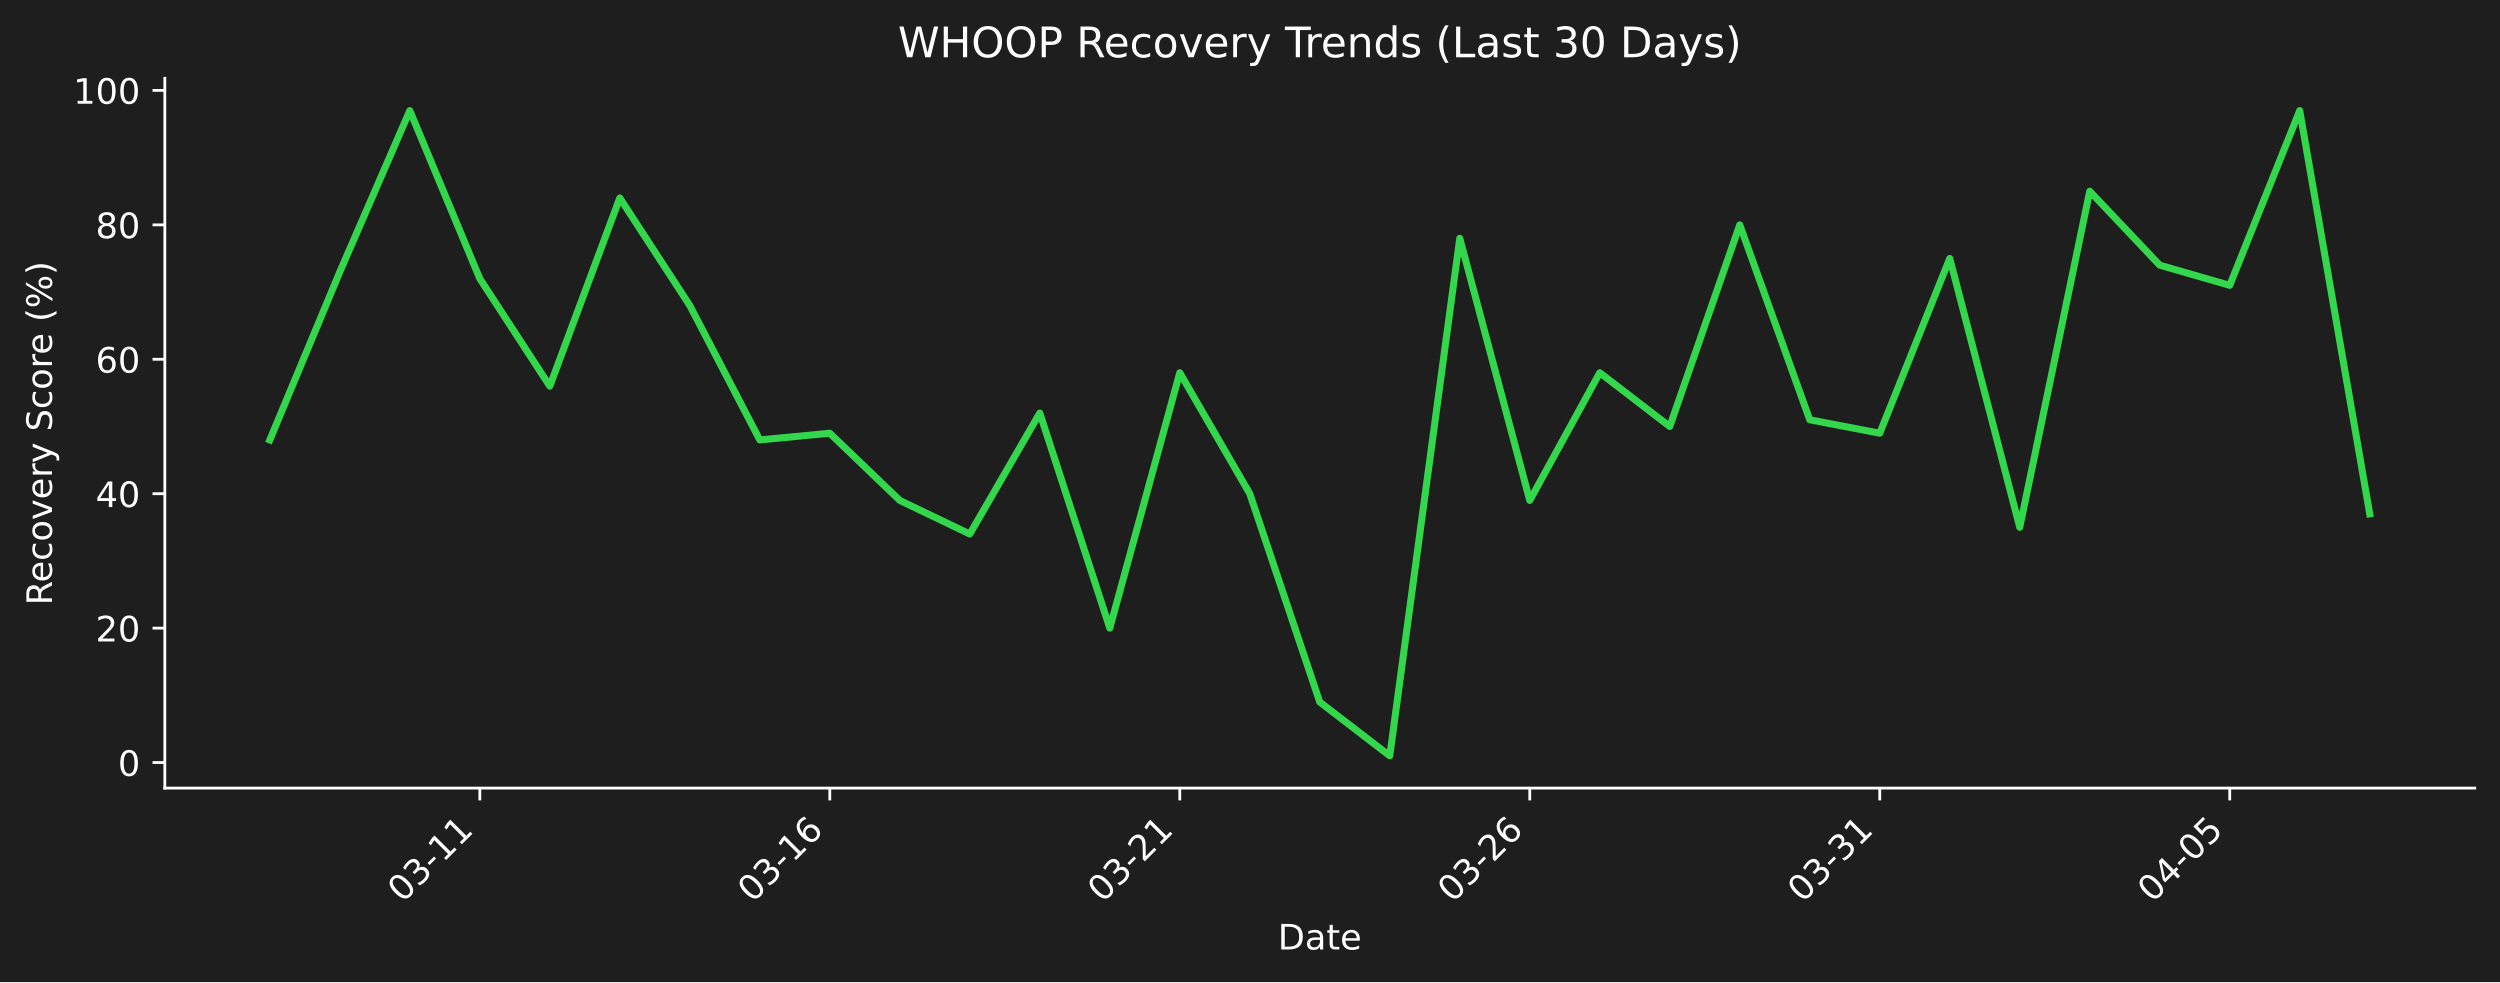
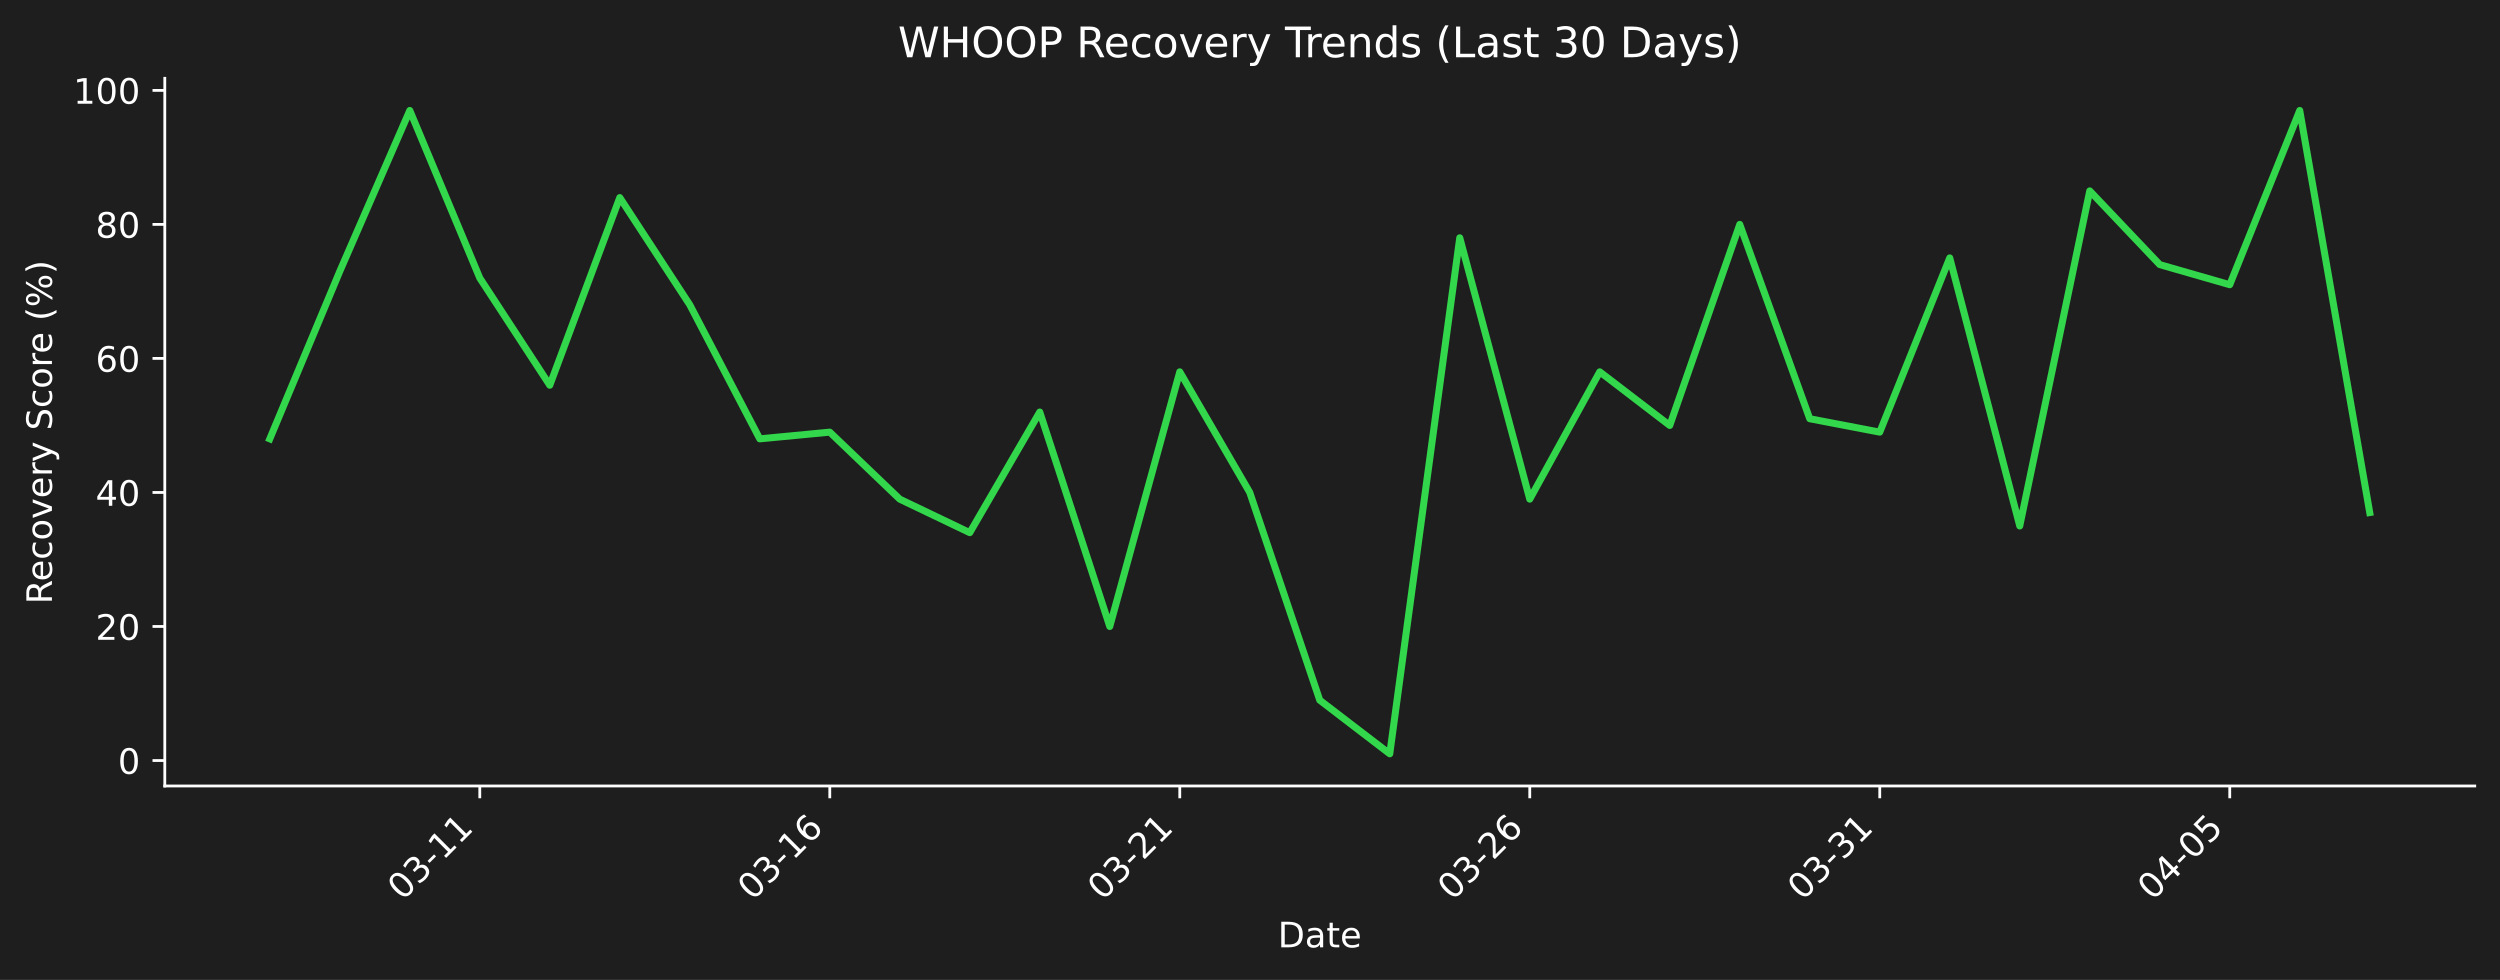
- <svg xmlns="http://www.w3.org/2000/svg" xmlns:xlink="http://www.w3.org/1999/xlink" width="712.361pt" height="279.832pt" viewBox="0 0 712.361 279.832" version="1.1">
+ <svg xmlns="http://www.w3.org/2000/svg" xmlns:xlink="http://www.w3.org/1999/xlink" width="712.496pt" height="279.271pt" viewBox="0 0 712.496 279.271" version="1.1">
  <defs>
    <style type="text/css">*{stroke-linejoin: round; stroke-linecap: butt}</style>
  </defs>
  <g id="figure_1">
    <g id="patch_1">
-       <path d="M 0 279.832  L 712.361 279.832  L 712.361 0  L 0 0  z " style="fill: #1e1e1e" />
+       <path d="M 0 279.271  L 712.496 279.271  L 712.496 0  L 0 0  z " style="fill: #1e1e1e" />
    </g>
    <g id="axes_1">
      <g id="patch_2">
-         <path d="M 46.966 224.563  L 705.161 224.563  L 705.161 22.318  L 46.966 22.318  L 46.966 224.563  z " style="fill: none" />
+         <path d="M 46.966 224.002  L 705.296 224.002  L 705.296 22.318  L 46.966 22.318  L 46.966 224.002  z " style="fill: none" />
      </g>
      <g id="matplotlib.axis_1">
        <g id="xtick_1">
          <g id="line2d_1">
            <defs>
-               <path id="md2dd11db87" d="M 0 0  L 0 3.5  " style="stroke: #ffffff; stroke-width: 0.8" />
+               <path id="mcdcafb476a" d="M 0 0  L 0 3.5  " style="stroke: #ffffff; stroke-width: 0.8" />
            </defs>
            <g>
-               <use xlink:href="#md2dd11db87" x="136.719" y="224.563" style="fill: #ffffff; stroke: #ffffff; stroke-width: 0.8" />
+               <use xlink:href="#mcdcafb476a" x="136.738" y="224.002" style="fill: #ffffff; stroke: #ffffff; stroke-width: 0.8" />
            </g>
          </g>
          <g id="text_1">
-             <g style="fill: #ffffff" transform="translate(114.702 257.483) rotate(-45) scale(0.1 -0.1)">
+             <g style="fill: #ffffff" transform="translate(114.7204 256.9221) rotate(-45) scale(0.1 -0.1)">
              <defs>
                <path id="DejaVuSans-30" d="M 2034 4250  Q 1547 4250 1301 3770  Q 1056 3291 1056 2328  Q 1056 1369 1301 889  Q 1547 409 2034 409  Q 2525 409 2770 889  Q 3016 1369 3016 2328  Q 3016 3291 2770 3770  Q 2525 4250 2034 4250  z M 2034 4750  Q 2819 4750 3233 4129  Q 3647 3509 3647 2328  Q 3647 1150 3233 529  Q 2819 -91 2034 -91  Q 1250 -91 836 529  Q 422 1150 422 2328  Q 422 3509 836 4129  Q 1250 4750 2034 4750  z " transform="scale(0.015625)" />
                <path id="DejaVuSans-33" d="M 2597 2516  Q 3050 2419 3304 2112  Q 3559 1806 3559 1356  Q 3559 666 3084 287  Q 2609 -91 1734 -91  Q 1441 -91 1130 -33  Q 819 25 488 141  L 488 750  Q 750 597 1062 519  Q 1375 441 1716 441  Q 2309 441 2620 675  Q 2931 909 2931 1356  Q 2931 1769 2642 2001  Q 2353 2234 1838 2234  L 1294 2234  L 1294 2753  L 1863 2753  Q 2328 2753 2575 2939  Q 2822 3125 2822 3475  Q 2822 3834 2567 4026  Q 2313 4219 1838 4219  Q 1578 4219 1281 4162  Q 984 4106 628 3988  L 628 4550  Q 988 4650 1302 4700  Q 1616 4750 1894 4750  Q 2613 4750 3031 4423  Q 3450 4097 3450 3541  Q 3450 3153 3228 2886  Q 3006 2619 2597 2516  z " transform="scale(0.015625)" />
                <path id="DejaVuSans-2d" d="M 313 2009  L 1997 2009  L 1997 1497  L 313 1497  L 313 2009  z " transform="scale(0.015625)" />
                <path id="DejaVuSans-31" d="M 794 531  L 1825 531  L 1825 4091  L 703 3866  L 703 4441  L 1819 4666  L 2450 4666  L 2450 531  L 3481 531  L 3481 0  L 794 0  L 794 531  z " transform="scale(0.015625)" />
              </defs>
              <use xlink:href="#DejaVuSans-30" />
              <use xlink:href="#DejaVuSans-33" transform="translate(63.62305 0)" />
              <use xlink:href="#DejaVuSans-2d" transform="translate(127.2461 0)" />
              <use xlink:href="#DejaVuSans-31" transform="translate(163.3301 0)" />
              <use xlink:href="#DejaVuSans-31" transform="translate(226.9531 0)" />
            </g>
          </g>
        </g>
        <g id="xtick_2">
          <g id="line2d_2">
            <g>
-               <use xlink:href="#md2dd11db87" x="236.446" y="224.563" style="fill: #ffffff; stroke: #ffffff; stroke-width: 0.8" />
+               <use xlink:href="#mcdcafb476a" x="236.485" y="224.002" style="fill: #ffffff; stroke: #ffffff; stroke-width: 0.8" />
            </g>
          </g>
          <g id="text_2">
-             <g style="fill: #ffffff" transform="translate(214.4285 257.483) rotate(-45) scale(0.1 -0.1)">
+             <g style="fill: #ffffff" transform="translate(214.4673 256.9221) rotate(-45) scale(0.1 -0.1)">
              <defs>
                <path id="DejaVuSans-36" d="M 2113 2584  Q 1688 2584 1439 2293  Q 1191 2003 1191 1497  Q 1191 994 1439 701  Q 1688 409 2113 409  Q 2538 409 2786 701  Q 3034 994 3034 1497  Q 3034 2003 2786 2293  Q 2538 2584 2113 2584  z M 3366 4563  L 3366 3988  Q 3128 4100 2886 4159  Q 2644 4219 2406 4219  Q 1781 4219 1451 3797  Q 1122 3375 1075 2522  Q 1259 2794 1537 2939  Q 1816 3084 2150 3084  Q 2853 3084 3261 2657  Q 3669 2231 3669 1497  Q 3669 778 3244 343  Q 2819 -91 2113 -91  Q 1303 -91 875 529  Q 447 1150 447 2328  Q 447 3434 972 4092  Q 1497 4750 2381 4750  Q 2619 4750 2861 4703  Q 3103 4656 3366 4563  z " transform="scale(0.015625)" />
              </defs>
              <use xlink:href="#DejaVuSans-30" />
              <use xlink:href="#DejaVuSans-33" transform="translate(63.62305 0)" />
              <use xlink:href="#DejaVuSans-2d" transform="translate(127.2461 0)" />
              <use xlink:href="#DejaVuSans-31" transform="translate(163.3301 0)" />
              <use xlink:href="#DejaVuSans-36" transform="translate(226.9531 0)" />
            </g>
          </g>
        </g>
        <g id="xtick_3">
          <g id="line2d_3">
            <g>
-               <use xlink:href="#md2dd11db87" x="336.173" y="224.563" style="fill: #ffffff; stroke: #ffffff; stroke-width: 0.8" />
+               <use xlink:href="#mcdcafb476a" x="336.232" y="224.002" style="fill: #ffffff; stroke: #ffffff; stroke-width: 0.8" />
            </g>
          </g>
          <g id="text_3">
-             <g style="fill: #ffffff" transform="translate(314.155 257.483) rotate(-45) scale(0.1 -0.1)">
+             <g style="fill: #ffffff" transform="translate(314.2143 256.9221) rotate(-45) scale(0.1 -0.1)">
              <defs>
                <path id="DejaVuSans-32" d="M 1228 531  L 3431 531  L 3431 0  L 469 0  L 469 531  Q 828 903 1448 1529  Q 2069 2156 2228 2338  Q 2531 2678 2651 2914  Q 2772 3150 2772 3378  Q 2772 3750 2511 3984  Q 2250 4219 1831 4219  Q 1534 4219 1204 4116  Q 875 4013 500 3803  L 500 4441  Q 881 4594 1212 4672  Q 1544 4750 1819 4750  Q 2544 4750 2975 4387  Q 3406 4025 3406 3419  Q 3406 3131 3298 2873  Q 3191 2616 2906 2266  Q 2828 2175 2409 1742  Q 1991 1309 1228 531  z " transform="scale(0.015625)" />
              </defs>
              <use xlink:href="#DejaVuSans-30" />
              <use xlink:href="#DejaVuSans-33" transform="translate(63.62305 0)" />
              <use xlink:href="#DejaVuSans-2d" transform="translate(127.2461 0)" />
              <use xlink:href="#DejaVuSans-32" transform="translate(163.3301 0)" />
              <use xlink:href="#DejaVuSans-31" transform="translate(226.9531 0)" />
            </g>
          </g>
        </g>
        <g id="xtick_4">
          <g id="line2d_4">
            <g>
-               <use xlink:href="#md2dd11db87" x="435.899" y="224.563" style="fill: #ffffff; stroke: #ffffff; stroke-width: 0.8" />
+               <use xlink:href="#mcdcafb476a" x="435.979" y="224.002" style="fill: #ffffff; stroke: #ffffff; stroke-width: 0.8" />
            </g>
          </g>
          <g id="text_4">
-             <g style="fill: #ffffff" transform="translate(413.8815 257.483) rotate(-45) scale(0.1 -0.1)">
+             <g style="fill: #ffffff" transform="translate(413.9613 256.9221) rotate(-45) scale(0.1 -0.1)">
              <use xlink:href="#DejaVuSans-30" />
              <use xlink:href="#DejaVuSans-33" transform="translate(63.62305 0)" />
              <use xlink:href="#DejaVuSans-2d" transform="translate(127.2461 0)" />
              <use xlink:href="#DejaVuSans-32" transform="translate(163.3301 0)" />
              <use xlink:href="#DejaVuSans-36" transform="translate(226.9531 0)" />
            </g>
          </g>
        </g>
        <g id="xtick_5">
          <g id="line2d_5">
            <g>
-               <use xlink:href="#md2dd11db87" x="535.626" y="224.563" style="fill: #ffffff; stroke: #ffffff; stroke-width: 0.8" />
+               <use xlink:href="#mcdcafb476a" x="535.726" y="224.002" style="fill: #ffffff; stroke: #ffffff; stroke-width: 0.8" />
            </g>
          </g>
          <g id="text_5">
-             <g style="fill: #ffffff" transform="translate(513.608 257.483) rotate(-45) scale(0.1 -0.1)">
+             <g style="fill: #ffffff" transform="translate(513.7082 256.9221) rotate(-45) scale(0.1 -0.1)">
              <use xlink:href="#DejaVuSans-30" />
              <use xlink:href="#DejaVuSans-33" transform="translate(63.62305 0)" />
              <use xlink:href="#DejaVuSans-2d" transform="translate(127.2461 0)" />
              <use xlink:href="#DejaVuSans-33" transform="translate(163.3301 0)" />
              <use xlink:href="#DejaVuSans-31" transform="translate(226.9531 0)" />
            </g>
          </g>
        </g>
        <g id="xtick_6">
          <g id="line2d_6">
            <g>
-               <use xlink:href="#md2dd11db87" x="635.352" y="224.563" style="fill: #ffffff; stroke: #ffffff; stroke-width: 0.8" />
+               <use xlink:href="#mcdcafb476a" x="635.473" y="224.002" style="fill: #ffffff; stroke: #ffffff; stroke-width: 0.8" />
            </g>
          </g>
          <g id="text_6">
-             <g style="fill: #ffffff" transform="translate(613.3345 257.483) rotate(-45) scale(0.1 -0.1)">
+             <g style="fill: #ffffff" transform="translate(613.4552 256.9221) rotate(-45) scale(0.1 -0.1)">
              <defs>
                <path id="DejaVuSans-34" d="M 2419 4116  L 825 1625  L 2419 1625  L 2419 4116  z M 2253 4666  L 3047 4666  L 3047 1625  L 3713 1625  L 3713 1100  L 3047 1100  L 3047 0  L 2419 0  L 2419 1100  L 313 1100  L 313 1709  L 2253 4666  z " transform="scale(0.015625)" />
                <path id="DejaVuSans-35" d="M 691 4666  L 3169 4666  L 3169 4134  L 1269 4134  L 1269 2991  Q 1406 3038 1543 3061  Q 1681 3084 1819 3084  Q 2600 3084 3056 2656  Q 3513 2228 3513 1497  Q 3513 744 3044 326  Q 2575 -91 1722 -91  Q 1428 -91 1123 -41  Q 819 9 494 109  L 494 744  Q 775 591 1075 516  Q 1375 441 1709 441  Q 2250 441 2565 725  Q 2881 1009 2881 1497  Q 2881 1984 2565 2268  Q 2250 2553 1709 2553  Q 1456 2553 1204 2497  Q 953 2441 691 2322  L 691 4666  z " transform="scale(0.015625)" />
              </defs>
              <use xlink:href="#DejaVuSans-30" />
              <use xlink:href="#DejaVuSans-34" transform="translate(63.62305 0)" />
              <use xlink:href="#DejaVuSans-2d" transform="translate(127.2461 0)" />
              <use xlink:href="#DejaVuSans-30" transform="translate(163.3301 0)" />
              <use xlink:href="#DejaVuSans-35" transform="translate(226.9531 0)" />
            </g>
          </g>
        </g>
        <g id="text_7">
-           <g style="fill: #ffffff" transform="translate(364.1123 270.552) scale(0.1 -0.1)">
+           <g style="fill: #ffffff" transform="translate(364.1798 269.9911) scale(0.1 -0.1)">
            <defs>
              <path id="DejaVuSans-44" d="M 1259 4147  L 1259 519  L 2022 519  Q 2988 519 3436 956  Q 3884 1394 3884 2338  Q 3884 3275 3436 3711  Q 2988 4147 2022 4147  L 1259 4147  z M 628 4666  L 1925 4666  Q 3281 4666 3915 4102  Q 4550 3538 4550 2338  Q 4550 1131 3912 565  Q 3275 0 1925 0  L 628 0  L 628 4666  z " transform="scale(0.015625)" />
              <path id="DejaVuSans-61" d="M 2194 1759  Q 1497 1759 1228 1600  Q 959 1441 959 1056  Q 959 750 1161 570  Q 1363 391 1709 391  Q 2188 391 2477 730  Q 2766 1069 2766 1631  L 2766 1759  L 2194 1759  z M 3341 1997  L 3341 0  L 2766 0  L 2766 531  Q 2569 213 2275 61  Q 1981 -91 1556 -91  Q 1019 -91 701 211  Q 384 513 384 1019  Q 384 1609 779 1909  Q 1175 2209 1959 2209  L 2766 2209  L 2766 2266  Q 2766 2663 2505 2880  Q 2244 3097 1772 3097  Q 1472 3097 1187 3025  Q 903 2953 641 2809  L 641 3341  Q 956 3463 1253 3523  Q 1550 3584 1831 3584  Q 2591 3584 2966 3190  Q 3341 2797 3341 1997  z " transform="scale(0.015625)" />
              <path id="DejaVuSans-74" d="M 1172 4494  L 1172 3500  L 2356 3500  L 2356 3053  L 1172 3053  L 1172 1153  Q 1172 725 1289 603  Q 1406 481 1766 481  L 2356 481  L 2356 0  L 1766 0  Q 1100 0 847 248  Q 594 497 594 1153  L 594 3053  L 172 3053  L 172 3500  L 594 3500  L 594 4494  L 1172 4494  z " transform="scale(0.015625)" />
              <path id="DejaVuSans-65" d="M 3597 1894  L 3597 1613  L 953 1613  Q 991 1019 1311 708  Q 1631 397 2203 397  Q 2534 397 2845 478  Q 3156 559 3463 722  L 3463 178  Q 3153 47 2828 -22  Q 2503 -91 2169 -91  Q 1331 -91 842 396  Q 353 884 353 1716  Q 353 2575 817 3079  Q 1281 3584 2069 3584  Q 2775 3584 3186 3129  Q 3597 2675 3597 1894  z M 3022 2063  Q 3016 2534 2758 2815  Q 2500 3097 2075 3097  Q 1594 3097 1305 2825  Q 1016 2553 972 2059  L 3022 2063  z " transform="scale(0.015625)" />
            </defs>
            <use xlink:href="#DejaVuSans-44" />
            <use xlink:href="#DejaVuSans-61" transform="translate(77.00195 0)" />
            <use xlink:href="#DejaVuSans-74" transform="translate(138.2812 0)" />
            <use xlink:href="#DejaVuSans-65" transform="translate(177.4902 0)" />
          </g>
        </g>
      </g>
      <g id="matplotlib.axis_2">
        <g id="ytick_1">
          <g id="line2d_7">
            <defs>
-               <path id="m92642a2912" d="M 0 0  L -3.5 0  " style="stroke: #ffffff; stroke-width: 0.8" />
+               <path id="m76c5d45b53" d="M 0 0  L -3.5 0  " style="stroke: #ffffff; stroke-width: 0.8" />
            </defs>
            <g>
-               <use xlink:href="#m92642a2912" x="46.966" y="217.285" style="fill: #ffffff; stroke: #ffffff; stroke-width: 0.8" />
+               <use xlink:href="#m76c5d45b53" x="46.966" y="216.745" style="fill: #ffffff; stroke: #ffffff; stroke-width: 0.8" />
            </g>
          </g>
          <g id="text_8">
-             <g style="fill: #ffffff" transform="translate(33.60312 221.0845) scale(0.1 -0.1)">
+             <g style="fill: #ffffff" transform="translate(33.60312 220.5438) scale(0.1 -0.1)">
              <use xlink:href="#DejaVuSans-30" />
            </g>
          </g>
        </g>
        <g id="ytick_2">
          <g id="line2d_8">
            <g>
-               <use xlink:href="#m92642a2912" x="46.966" y="178.981" style="fill: #ffffff; stroke: #ffffff; stroke-width: 0.8" />
+               <use xlink:href="#m76c5d45b53" x="46.966" y="178.547" style="fill: #ffffff; stroke: #ffffff; stroke-width: 0.8" />
            </g>
          </g>
          <g id="text_9">
-             <g style="fill: #ffffff" transform="translate(27.24063 182.7806) scale(0.1 -0.1)">
+             <g style="fill: #ffffff" transform="translate(27.24063 182.3461) scale(0.1 -0.1)">
              <use xlink:href="#DejaVuSans-32" />
              <use xlink:href="#DejaVuSans-30" transform="translate(63.62305 0)" />
            </g>
          </g>
        </g>
        <g id="ytick_3">
          <g id="line2d_9">
            <g>
-               <use xlink:href="#m92642a2912" x="46.966" y="140.677" style="fill: #ffffff; stroke: #ffffff; stroke-width: 0.8" />
+               <use xlink:href="#m76c5d45b53" x="46.966" y="140.349" style="fill: #ffffff; stroke: #ffffff; stroke-width: 0.8" />
            </g>
          </g>
          <g id="text_10">
-             <g style="fill: #ffffff" transform="translate(27.24063 144.4766) scale(0.1 -0.1)">
+             <g style="fill: #ffffff" transform="translate(27.24063 144.1483) scale(0.1 -0.1)">
              <use xlink:href="#DejaVuSans-34" />
              <use xlink:href="#DejaVuSans-30" transform="translate(63.62305 0)" />
            </g>
          </g>
        </g>
        <g id="ytick_4">
          <g id="line2d_10">
            <g>
-               <use xlink:href="#m92642a2912" x="46.966" y="102.373" style="fill: #ffffff; stroke: #ffffff; stroke-width: 0.8" />
+               <use xlink:href="#m76c5d45b53" x="46.966" y="102.151" style="fill: #ffffff; stroke: #ffffff; stroke-width: 0.8" />
            </g>
          </g>
          <g id="text_11">
-             <g style="fill: #ffffff" transform="translate(27.24063 106.1726) scale(0.1 -0.1)">
+             <g style="fill: #ffffff" transform="translate(27.24063 105.9506) scale(0.1 -0.1)">
              <use xlink:href="#DejaVuSans-36" />
              <use xlink:href="#DejaVuSans-30" transform="translate(63.62305 0)" />
            </g>
          </g>
        </g>
        <g id="ytick_5">
          <g id="line2d_11">
            <g>
-               <use xlink:href="#m92642a2912" x="46.966" y="64.069" style="fill: #ffffff; stroke: #ffffff; stroke-width: 0.8" />
+               <use xlink:href="#m76c5d45b53" x="46.966" y="63.954" style="fill: #ffffff; stroke: #ffffff; stroke-width: 0.8" />
            </g>
          </g>
          <g id="text_12">
-             <g style="fill: #ffffff" transform="translate(27.24063 67.86867) scale(0.1 -0.1)">
+             <g style="fill: #ffffff" transform="translate(27.24063 67.75288) scale(0.1 -0.1)">
              <defs>
                <path id="DejaVuSans-38" d="M 2034 2216  Q 1584 2216 1326 1975  Q 1069 1734 1069 1313  Q 1069 891 1326 650  Q 1584 409 2034 409  Q 2484 409 2743 651  Q 3003 894 3003 1313  Q 3003 1734 2745 1975  Q 2488 2216 2034 2216  z M 1403 2484  Q 997 2584 770 2862  Q 544 3141 544 3541  Q 544 4100 942 4425  Q 1341 4750 2034 4750  Q 2731 4750 3128 4425  Q 3525 4100 3525 3541  Q 3525 3141 3298 2862  Q 3072 2584 2669 2484  Q 3125 2378 3379 2068  Q 3634 1759 3634 1313  Q 3634 634 3220 271  Q 2806 -91 2034 -91  Q 1263 -91 848 271  Q 434 634 434 1313  Q 434 1759 690 2068  Q 947 2378 1403 2484  z M 1172 3481  Q 1172 3119 1398 2916  Q 1625 2713 2034 2713  Q 2441 2713 2670 2916  Q 2900 3119 2900 3481  Q 2900 3844 2670 4047  Q 2441 4250 2034 4250  Q 1625 4250 1398 4047  Q 1172 3844 1172 3481  z " transform="scale(0.015625)" />
              </defs>
              <use xlink:href="#DejaVuSans-38" />
              <use xlink:href="#DejaVuSans-30" transform="translate(63.62305 0)" />
            </g>
          </g>
        </g>
        <g id="ytick_6">
          <g id="line2d_12">
            <g>
-               <use xlink:href="#m92642a2912" x="46.966" y="25.765" style="fill: #ffffff; stroke: #ffffff; stroke-width: 0.8" />
+               <use xlink:href="#m76c5d45b53" x="46.966" y="25.756" style="fill: #ffffff; stroke: #ffffff; stroke-width: 0.8" />
            </g>
          </g>
          <g id="text_13">
-             <g style="fill: #ffffff" transform="translate(20.87813 29.5647) scale(0.1 -0.1)">
+             <g style="fill: #ffffff" transform="translate(20.87813 29.55514) scale(0.1 -0.1)">
              <use xlink:href="#DejaVuSans-31" />
              <use xlink:href="#DejaVuSans-30" transform="translate(63.62305 0)" />
              <use xlink:href="#DejaVuSans-30" transform="translate(127.2461 0)" />
            </g>
          </g>
        </g>
        <g id="text_14">
-           <g style="fill: #ffffff" transform="translate(14.79844 172.4586) rotate(-90) scale(0.1 -0.1)">
+           <g style="fill: #ffffff" transform="translate(14.79844 172.1781) rotate(-90) scale(0.1 -0.1)">
            <defs>
              <path id="DejaVuSans-52" d="M 2841 2188  Q 3044 2119 3236 1894  Q 3428 1669 3622 1275  L 4263 0  L 3584 0  L 2988 1197  Q 2756 1666 2539 1819  Q 2322 1972 1947 1972  L 1259 1972  L 1259 0  L 628 0  L 628 4666  L 2053 4666  Q 2853 4666 3247 4331  Q 3641 3997 3641 3322  Q 3641 2881 3436 2590  Q 3231 2300 2841 2188  z M 1259 4147  L 1259 2491  L 2053 2491  Q 2509 2491 2742 2702  Q 2975 2913 2975 3322  Q 2975 3731 2742 3939  Q 2509 4147 2053 4147  L 1259 4147  z " transform="scale(0.015625)" />
              <path id="DejaVuSans-63" d="M 3122 3366  L 3122 2828  Q 2878 2963 2633 3030  Q 2388 3097 2138 3097  Q 1578 3097 1268 2742  Q 959 2388 959 1747  Q 959 1106 1268 751  Q 1578 397 2138 397  Q 2388 397 2633 464  Q 2878 531 3122 666  L 3122 134  Q 2881 22 2623 -34  Q 2366 -91 2075 -91  Q 1284 -91 818 406  Q 353 903 353 1747  Q 353 2603 823 3093  Q 1294 3584 2113 3584  Q 2378 3584 2631 3529  Q 2884 3475 3122 3366  z " transform="scale(0.015625)" />
              <path id="DejaVuSans-6f" d="M 1959 3097  Q 1497 3097 1228 2736  Q 959 2375 959 1747  Q 959 1119 1226 758  Q 1494 397 1959 397  Q 2419 397 2687 759  Q 2956 1122 2956 1747  Q 2956 2369 2687 2733  Q 2419 3097 1959 3097  z M 1959 3584  Q 2709 3584 3137 3096  Q 3566 2609 3566 1747  Q 3566 888 3137 398  Q 2709 -91 1959 -91  Q 1206 -91 779 398  Q 353 888 353 1747  Q 353 2609 779 3096  Q 1206 3584 1959 3584  z " transform="scale(0.015625)" />
              <path id="DejaVuSans-76" d="M 191 3500  L 800 3500  L 1894 563  L 2988 3500  L 3597 3500  L 2284 0  L 1503 0  L 191 3500  z " transform="scale(0.015625)" />
              <path id="DejaVuSans-72" d="M 2631 2963  Q 2534 3019 2420 3045  Q 2306 3072 2169 3072  Q 1681 3072 1420 2755  Q 1159 2438 1159 1844  L 1159 0  L 581 0  L 581 3500  L 1159 3500  L 1159 2956  Q 1341 3275 1631 3429  Q 1922 3584 2338 3584  Q 2397 3584 2469 3576  Q 2541 3569 2628 3553  L 2631 2963  z " transform="scale(0.015625)" />
              <path id="DejaVuSans-79" d="M 2059 -325  Q 1816 -950 1584 -1140  Q 1353 -1331 966 -1331  L 506 -1331  L 506 -850  L 844 -850  Q 1081 -850 1212 -737  Q 1344 -625 1503 -206  L 1606 56  L 191 3500  L 800 3500  L 1894 763  L 2988 3500  L 3597 3500  L 2059 -325  z " transform="scale(0.015625)" />
              <path id="DejaVuSans-20" transform="scale(0.015625)" />
              <path id="DejaVuSans-53" d="M 3425 4513  L 3425 3897  Q 3066 4069 2747 4153  Q 2428 4238 2131 4238  Q 1616 4238 1336 4038  Q 1056 3838 1056 3469  Q 1056 3159 1242 3001  Q 1428 2844 1947 2747  L 2328 2669  Q 3034 2534 3370 2195  Q 3706 1856 3706 1288  Q 3706 609 3251 259  Q 2797 -91 1919 -91  Q 1588 -91 1214 -16  Q 841 59 441 206  L 441 856  Q 825 641 1194 531  Q 1563 422 1919 422  Q 2459 422 2753 634  Q 3047 847 3047 1241  Q 3047 1584 2836 1778  Q 2625 1972 2144 2069  L 1759 2144  Q 1053 2284 737 2584  Q 422 2884 422 3419  Q 422 4038 858 4394  Q 1294 4750 2059 4750  Q 2388 4750 2728 4690  Q 3069 4631 3425 4513  z " transform="scale(0.015625)" />
              <path id="DejaVuSans-28" d="M 1984 4856  Q 1566 4138 1362 3434  Q 1159 2731 1159 2009  Q 1159 1288 1364 580  Q 1569 -128 1984 -844  L 1484 -844  Q 1016 -109 783 600  Q 550 1309 550 2009  Q 550 2706 781 3412  Q 1013 4119 1484 4856  L 1984 4856  z " transform="scale(0.015625)" />
              <path id="DejaVuSans-25" d="M 4653 2053  Q 4381 2053 4226 1822  Q 4072 1591 4072 1178  Q 4072 772 4226 539  Q 4381 306 4653 306  Q 4919 306 5073 539  Q 5228 772 5228 1178  Q 5228 1588 5073 1820  Q 4919 2053 4653 2053  z M 4653 2450  Q 5147 2450 5437 2106  Q 5728 1763 5728 1178  Q 5728 594 5436 251  Q 5144 -91 4653 -91  Q 4153 -91 3862 251  Q 3572 594 3572 1178  Q 3572 1766 3864 2108  Q 4156 2450 4653 2450  z M 1428 4353  Q 1159 4353 1004 4120  Q 850 3888 850 3481  Q 850 3069 1003 2837  Q 1156 2606 1428 2606  Q 1700 2606 1854 2837  Q 2009 3069 2009 3481  Q 2009 3884 1853 4118  Q 1697 4353 1428 4353  z M 4250 4750  L 4750 4750  L 1831 -91  L 1331 -91  L 4250 4750  z M 1428 4750  Q 1922 4750 2215 4408  Q 2509 4066 2509 3481  Q 2509 2891 2217 2550  Q 1925 2209 1428 2209  Q 931 2209 642 2551  Q 353 2894 353 3481  Q 353 4063 643 4406  Q 934 4750 1428 4750  z " transform="scale(0.015625)" />
              <path id="DejaVuSans-29" d="M 513 4856  L 1013 4856  Q 1481 4119 1714 3412  Q 1947 2706 1947 2009  Q 1947 1309 1714 600  Q 1481 -109 1013 -844  L 513 -844  Q 928 -128 1133 580  Q 1338 1288 1338 2009  Q 1338 2731 1133 3434  Q 928 4138 513 4856  z " transform="scale(0.015625)" />
            </defs>
            <use xlink:href="#DejaVuSans-52" />
            <use xlink:href="#DejaVuSans-65" transform="translate(64.98242 0)" />
            <use xlink:href="#DejaVuSans-63" transform="translate(126.5059 0)" />
            <use xlink:href="#DejaVuSans-6f" transform="translate(181.4863 0)" />
            <use xlink:href="#DejaVuSans-76" transform="translate(242.668 0)" />
            <use xlink:href="#DejaVuSans-65" transform="translate(301.8477 0)" />
            <use xlink:href="#DejaVuSans-72" transform="translate(363.3711 0)" />
            <use xlink:href="#DejaVuSans-79" transform="translate(404.4844 0)" />
            <use xlink:href="#DejaVuSans-20" transform="translate(463.6641 0)" />
            <use xlink:href="#DejaVuSans-53" transform="translate(495.4512 0)" />
            <use xlink:href="#DejaVuSans-63" transform="translate(558.9277 0)" />
            <use xlink:href="#DejaVuSans-6f" transform="translate(613.9082 0)" />
            <use xlink:href="#DejaVuSans-72" transform="translate(675.0898 0)" />
            <use xlink:href="#DejaVuSans-65" transform="translate(713.9531 0)" />
            <use xlink:href="#DejaVuSans-20" transform="translate(775.4766 0)" />
            <use xlink:href="#DejaVuSans-28" transform="translate(807.2637 0)" />
            <use xlink:href="#DejaVuSans-25" transform="translate(846.2773 0)" />
            <use xlink:href="#DejaVuSans-29" transform="translate(941.2969 0)" />
          </g>
        </g>
      </g>
      <g id="line2d_13">
-         <path d="M 76.884 125.356  L 96.829 77.476  L 116.774 31.511  L 136.719 79.391  L 156.665 110.034  L 176.61 56.409  L 196.555 87.052  L 216.501 125.356  L 236.446 123.441  L 256.391 142.593  L 276.337 152.169  L 296.282 117.695  L 316.227 178.981  L 336.173 106.204  L 356.118 140.677  L 376.063 200.049  L 396.008 215.37  L 415.954 67.9  L 435.899 142.593  L 455.844 106.204  L 475.79 121.525  L 495.735 64.069  L 515.68 119.61  L 535.626 123.441  L 555.571 73.645  L 575.516 150.253  L 595.461 54.493  L 615.407 75.561  L 635.352 81.306  L 655.297 31.511  L 675.243 146.423  " clip-path="url(#p5333ebd2f5)" style="fill: none; stroke: #32d74b; stroke-width: 2; stroke-linecap: square" />
+         <path d="M 76.89 125.07  L 96.839 77.323  L 116.789 31.486  L 136.738 79.233  L 156.687 109.791  L 176.637 56.314  L 196.586 86.872  L 216.535 125.07  L 236.485 123.16  L 256.434 142.259  L 276.384 151.808  L 296.333 117.43  L 316.282 178.547  L 336.232 105.971  L 356.181 140.349  L 376.131 199.556  L 396.08 214.835  L 416.029 67.773  L 435.979 142.259  L 455.928 105.971  L 475.878 121.25  L 495.827 63.954  L 515.776 119.34  L 535.726 123.16  L 555.675 73.503  L 575.625 149.899  L 595.574 54.404  L 615.523 75.413  L 635.473 81.143  L 655.422 31.486  L 675.372 146.079  " clip-path="url(#p6843290b06)" style="fill: none; stroke: #32d74b; stroke-width: 2; stroke-linecap: square" />
      </g>
      <g id="patch_3">
-         <path d="M 46.966 224.563  L 46.966 22.318  " style="fill: none; stroke: #ffffff; stroke-width: 0.8; stroke-linejoin: miter; stroke-linecap: square" />
+         <path d="M 46.966 224.002  L 46.966 22.318  " style="fill: none; stroke: #ffffff; stroke-width: 0.8; stroke-linejoin: miter; stroke-linecap: square" />
      </g>
      <g id="patch_4">
-         <path d="M 46.966 224.563  L 705.161 224.563  " style="fill: none; stroke: #ffffff; stroke-width: 0.8; stroke-linejoin: miter; stroke-linecap: square" />
+         <path d="M 46.966 224.002  L 705.296 224.002  " style="fill: none; stroke: #ffffff; stroke-width: 0.8; stroke-linejoin: miter; stroke-linecap: square" />
      </g>
      <g id="text_15">
-         <g style="fill: #ffffff" transform="translate(255.8691 16.31812) scale(0.12 -0.12)">
+         <g style="fill: #ffffff" transform="translate(255.9366 16.31812) scale(0.12 -0.12)">
          <defs>
            <path id="DejaVuSans-57" d="M 213 4666  L 850 4666  L 1831 722  L 2809 4666  L 3519 4666  L 4500 722  L 5478 4666  L 6119 4666  L 4947 0  L 4153 0  L 3169 4050  L 2175 0  L 1381 0  L 213 4666  z " transform="scale(0.015625)" />
            <path id="DejaVuSans-48" d="M 628 4666  L 1259 4666  L 1259 2753  L 3553 2753  L 3553 4666  L 4184 4666  L 4184 0  L 3553 0  L 3553 2222  L 1259 2222  L 1259 0  L 628 0  L 628 4666  z " transform="scale(0.015625)" />
            <path id="DejaVuSans-4f" d="M 2522 4238  Q 1834 4238 1429 3725  Q 1025 3213 1025 2328  Q 1025 1447 1429 934  Q 1834 422 2522 422  Q 3209 422 3611 934  Q 4013 1447 4013 2328  Q 4013 3213 3611 3725  Q 3209 4238 2522 4238  z M 2522 4750  Q 3503 4750 4090 4092  Q 4678 3434 4678 2328  Q 4678 1225 4090 567  Q 3503 -91 2522 -91  Q 1538 -91 948 565  Q 359 1222 359 2328  Q 359 3434 948 4092  Q 1538 4750 2522 4750  z " transform="scale(0.015625)" />
            <path id="DejaVuSans-50" d="M 1259 4147  L 1259 2394  L 2053 2394  Q 2494 2394 2734 2622  Q 2975 2850 2975 3272  Q 2975 3691 2734 3919  Q 2494 4147 2053 4147  L 1259 4147  z M 628 4666  L 2053 4666  Q 2838 4666 3239 4311  Q 3641 3956 3641 3272  Q 3641 2581 3239 2228  Q 2838 1875 2053 1875  L 1259 1875  L 1259 0  L 628 0  L 628 4666  z " transform="scale(0.015625)" />
            <path id="DejaVuSans-54" d="M -19 4666  L 3928 4666  L 3928 4134  L 2272 4134  L 2272 0  L 1638 0  L 1638 4134  L -19 4134  L -19 4666  z " transform="scale(0.015625)" />
            <path id="DejaVuSans-6e" d="M 3513 2113  L 3513 0  L 2938 0  L 2938 2094  Q 2938 2591 2744 2837  Q 2550 3084 2163 3084  Q 1697 3084 1428 2787  Q 1159 2491 1159 1978  L 1159 0  L 581 0  L 581 3500  L 1159 3500  L 1159 2956  Q 1366 3272 1645 3428  Q 1925 3584 2291 3584  Q 2894 3584 3203 3211  Q 3513 2838 3513 2113  z " transform="scale(0.015625)" />
            <path id="DejaVuSans-64" d="M 2906 2969  L 2906 4863  L 3481 4863  L 3481 0  L 2906 0  L 2906 525  Q 2725 213 2448 61  Q 2172 -91 1784 -91  Q 1150 -91 751 415  Q 353 922 353 1747  Q 353 2572 751 3078  Q 1150 3584 1784 3584  Q 2172 3584 2448 3432  Q 2725 3281 2906 2969  z M 947 1747  Q 947 1113 1208 752  Q 1469 391 1925 391  Q 2381 391 2643 752  Q 2906 1113 2906 1747  Q 2906 2381 2643 2742  Q 2381 3103 1925 3103  Q 1469 3103 1208 2742  Q 947 2381 947 1747  z " transform="scale(0.015625)" />
            <path id="DejaVuSans-73" d="M 2834 3397  L 2834 2853  Q 2591 2978 2328 3040  Q 2066 3103 1784 3103  Q 1356 3103 1142 2972  Q 928 2841 928 2578  Q 928 2378 1081 2264  Q 1234 2150 1697 2047  L 1894 2003  Q 2506 1872 2764 1633  Q 3022 1394 3022 966  Q 3022 478 2636 193  Q 2250 -91 1575 -91  Q 1294 -91 989 -36  Q 684 19 347 128  L 347 722  Q 666 556 975 473  Q 1284 391 1588 391  Q 1994 391 2212 530  Q 2431 669 2431 922  Q 2431 1156 2273 1281  Q 2116 1406 1581 1522  L 1381 1569  Q 847 1681 609 1914  Q 372 2147 372 2553  Q 372 3047 722 3315  Q 1072 3584 1716 3584  Q 2034 3584 2315 3537  Q 2597 3491 2834 3397  z " transform="scale(0.015625)" />
            <path id="DejaVuSans-4c" d="M 628 4666  L 1259 4666  L 1259 531  L 3531 531  L 3531 0  L 628 0  L 628 4666  z " transform="scale(0.015625)" />
          </defs>
          <use xlink:href="#DejaVuSans-57" />
          <use xlink:href="#DejaVuSans-48" transform="translate(98.87695 0)" />
          <use xlink:href="#DejaVuSans-4f" transform="translate(174.0723 0)" />
          <use xlink:href="#DejaVuSans-4f" transform="translate(252.7832 0)" />
          <use xlink:href="#DejaVuSans-50" transform="translate(331.4941 0)" />
          <use xlink:href="#DejaVuSans-20" transform="translate(391.7969 0)" />
          <use xlink:href="#DejaVuSans-52" transform="translate(423.584 0)" />
          <use xlink:href="#DejaVuSans-65" transform="translate(488.5664 0)" />
          <use xlink:href="#DejaVuSans-63" transform="translate(550.0898 0)" />
          <use xlink:href="#DejaVuSans-6f" transform="translate(605.0703 0)" />
          <use xlink:href="#DejaVuSans-76" transform="translate(666.252 0)" />
          <use xlink:href="#DejaVuSans-65" transform="translate(725.4316 0)" />
          <use xlink:href="#DejaVuSans-72" transform="translate(786.9551 0)" />
          <use xlink:href="#DejaVuSans-79" transform="translate(828.0684 0)" />
          <use xlink:href="#DejaVuSans-20" transform="translate(887.248 0)" />
          <use xlink:href="#DejaVuSans-54" transform="translate(919.0352 0)" />
          <use xlink:href="#DejaVuSans-72" transform="translate(965.3691 0)" />
          <use xlink:href="#DejaVuSans-65" transform="translate(1004.232 0)" />
          <use xlink:href="#DejaVuSans-6e" transform="translate(1065.756 0)" />
          <use xlink:href="#DejaVuSans-64" transform="translate(1129.135 0)" />
          <use xlink:href="#DejaVuSans-73" transform="translate(1192.611 0)" />
          <use xlink:href="#DejaVuSans-20" transform="translate(1244.711 0)" />
          <use xlink:href="#DejaVuSans-28" transform="translate(1276.498 0)" />
          <use xlink:href="#DejaVuSans-4c" transform="translate(1315.512 0)" />
          <use xlink:href="#DejaVuSans-61" transform="translate(1371.225 0)" />
          <use xlink:href="#DejaVuSans-73" transform="translate(1432.504 0)" />
          <use xlink:href="#DejaVuSans-74" transform="translate(1484.604 0)" />
          <use xlink:href="#DejaVuSans-20" transform="translate(1523.812 0)" />
          <use xlink:href="#DejaVuSans-33" transform="translate(1555.6 0)" />
          <use xlink:href="#DejaVuSans-30" transform="translate(1619.223 0)" />
          <use xlink:href="#DejaVuSans-20" transform="translate(1682.846 0)" />
          <use xlink:href="#DejaVuSans-44" transform="translate(1714.633 0)" />
          <use xlink:href="#DejaVuSans-61" transform="translate(1791.635 0)" />
          <use xlink:href="#DejaVuSans-79" transform="translate(1852.914 0)" />
          <use xlink:href="#DejaVuSans-73" transform="translate(1912.094 0)" />
          <use xlink:href="#DejaVuSans-29" transform="translate(1964.193 0)" />
        </g>
      </g>
    </g>
  </g>
  <defs>
-     <clipPath id="p5333ebd2f5">
-       <rect x="46.966" y="22.318" width="658.195" height="202.245" />
+     <clipPath id="p6843290b06">
+       <rect x="46.966" y="22.318" width="658.33" height="201.684" />
    </clipPath>
  </defs>
</svg>
